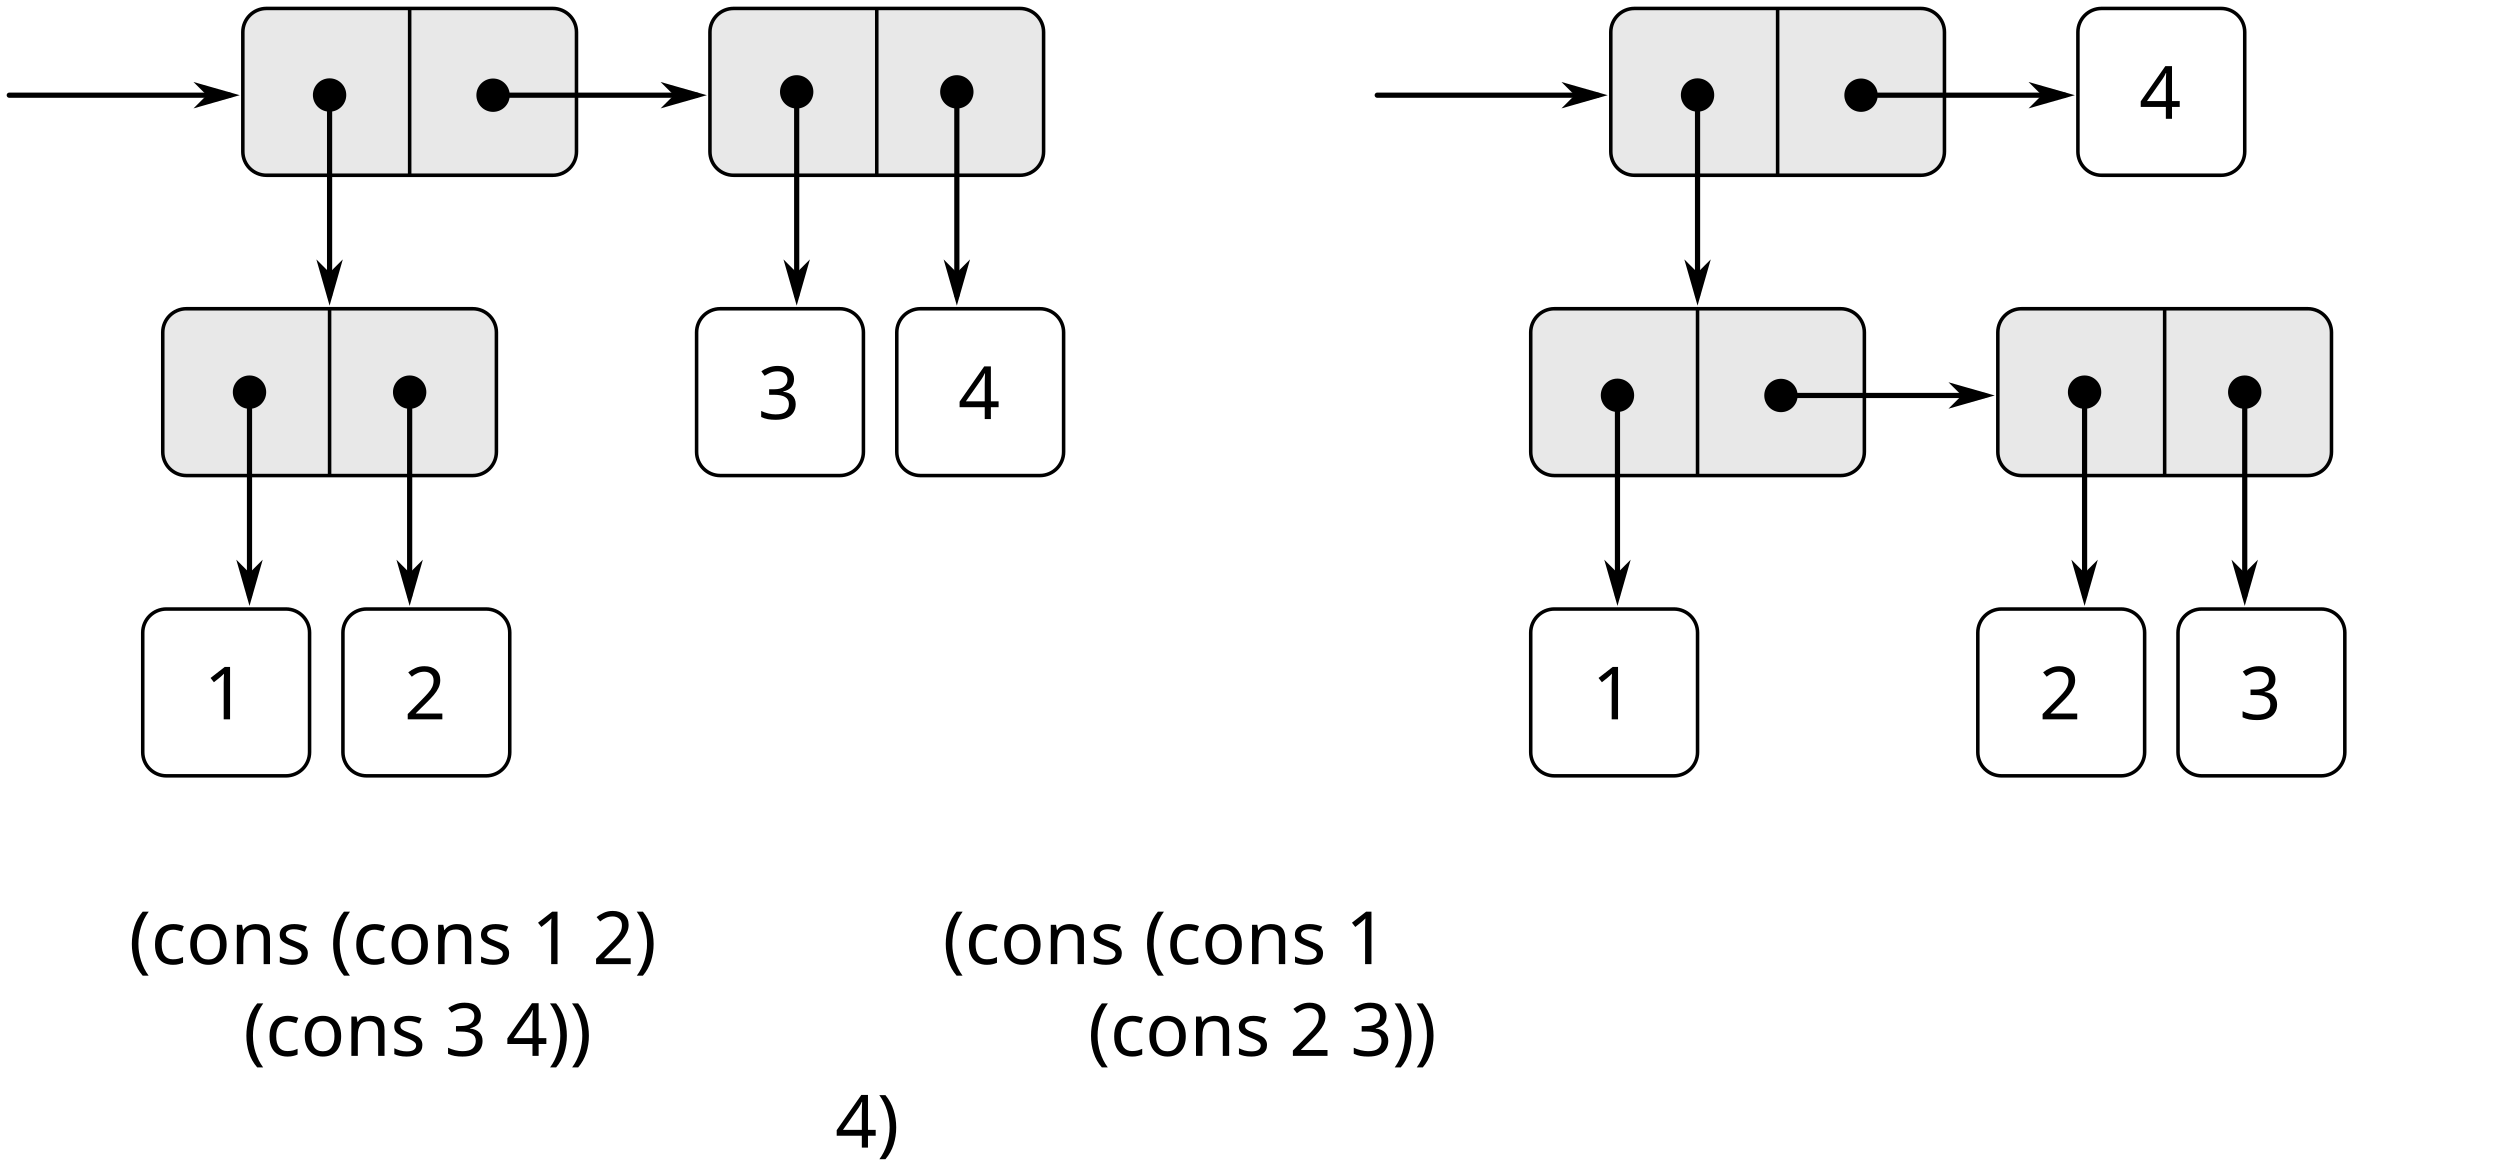
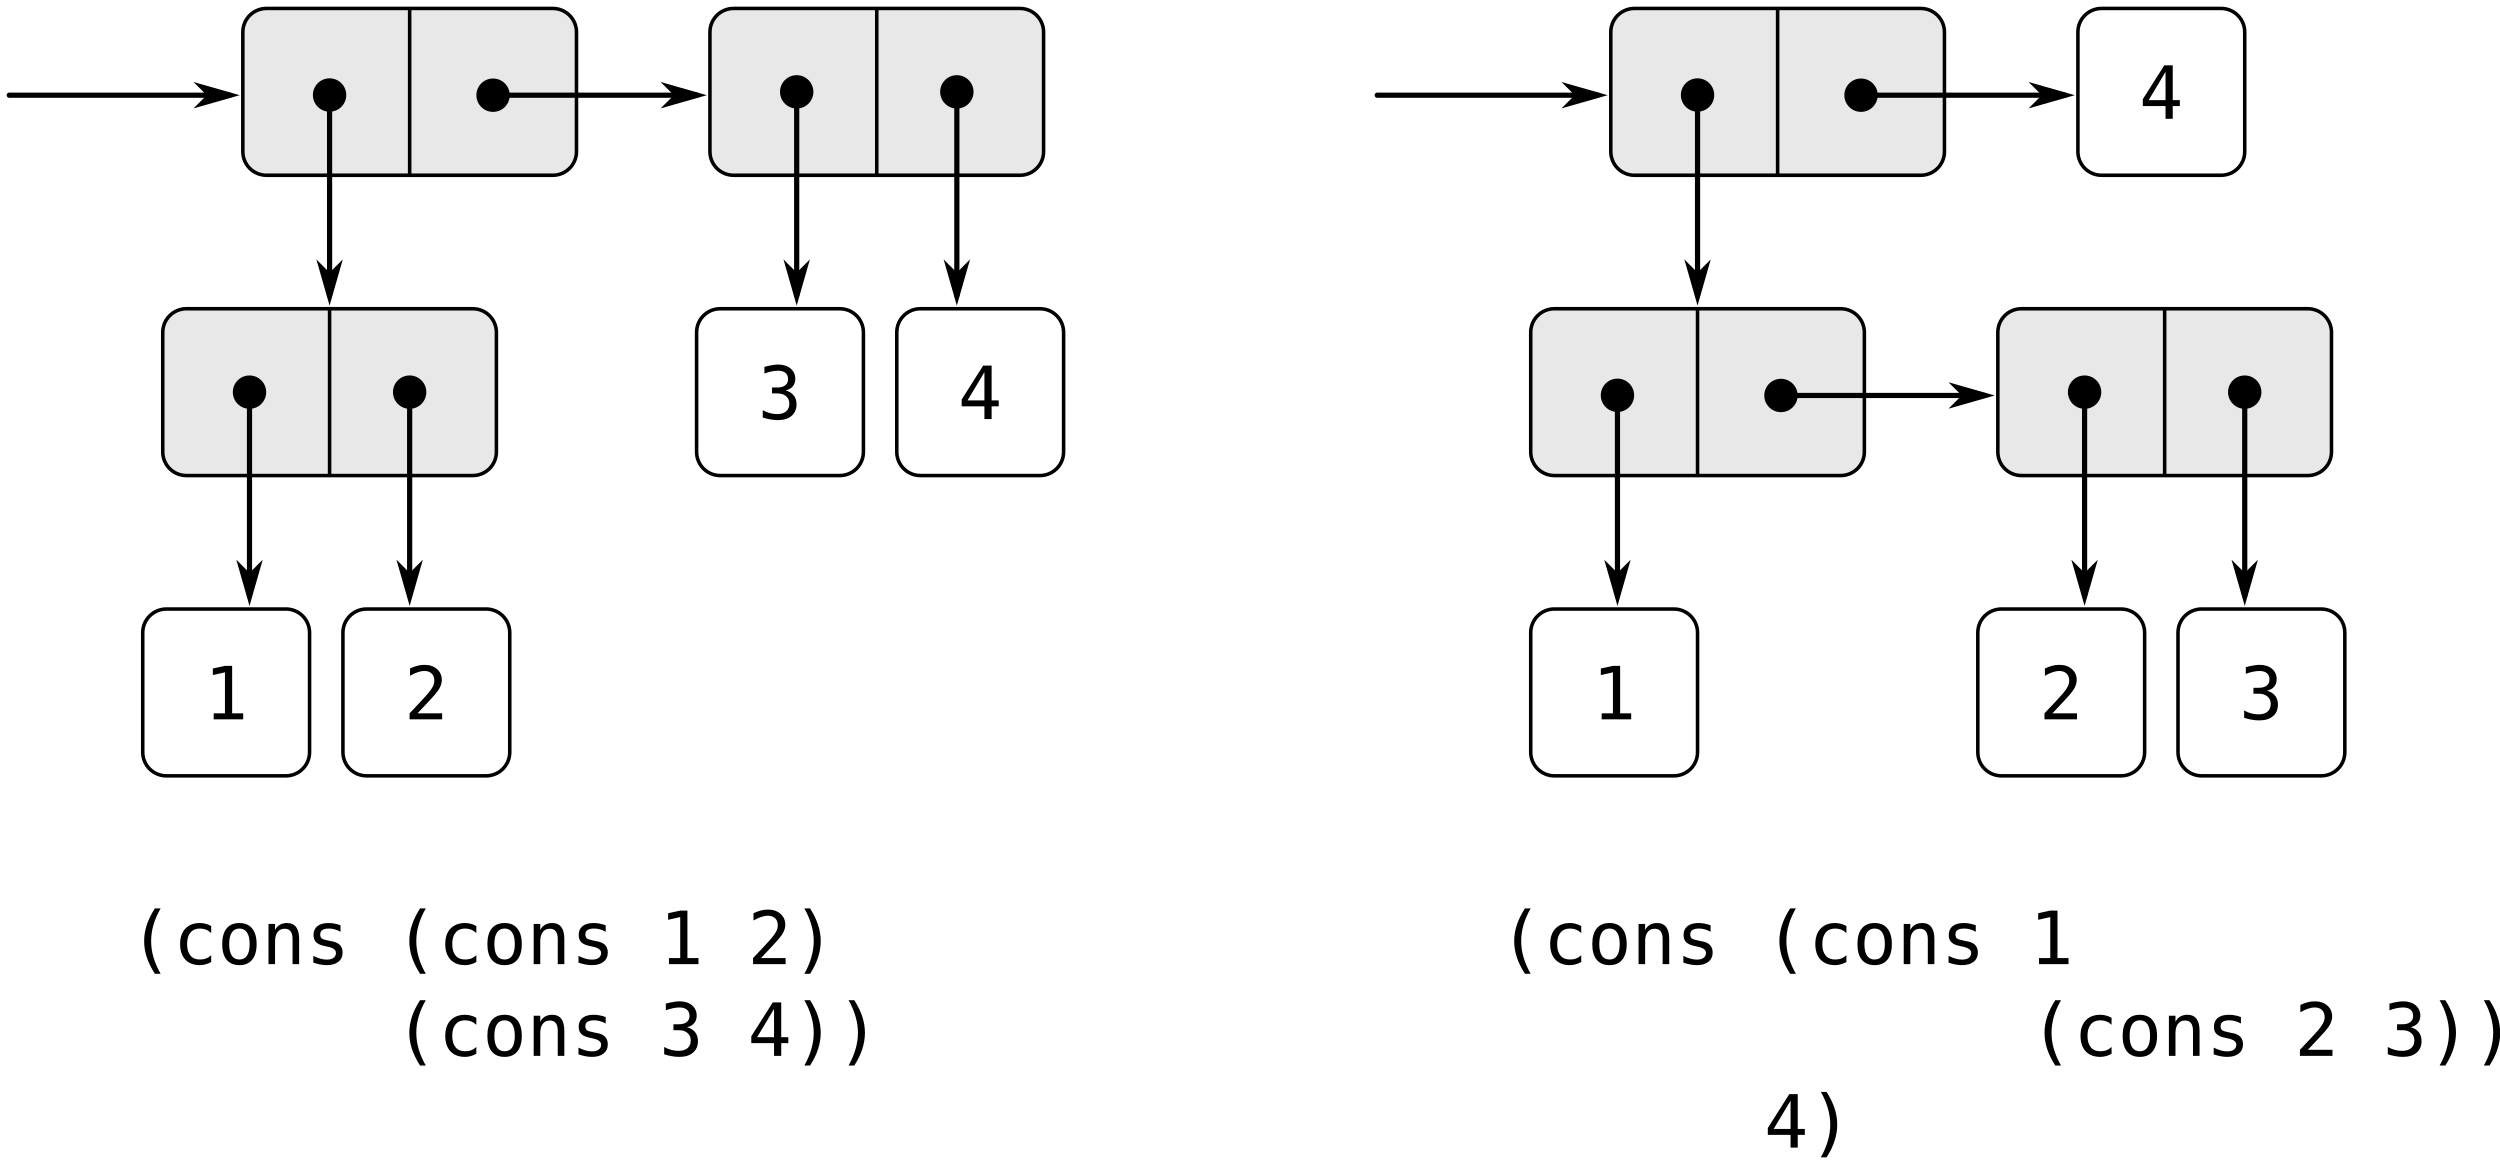
<svg xmlns="http://www.w3.org/2000/svg" width="374.644" height="175.202" id="svg2" version="1.1" style="display:inline">
  <defs id="defs4">
    <marker orient="auto" refY="0" refX="0" id="Arrow1Mstart" style="overflow:visible">
      <path id="path4565" d="M 0,0 5,-5 -12.5,0 5,5 0,0 z" style="fill-rule:evenodd;stroke:#000000;stroke-width:1pt;marker-start:none" transform="matrix(0.4,0,0,0.4,4,0)" />
    </marker>
    <marker orient="auto" refY="0" refX="0" id="Arrow1Lstart" style="overflow:visible">
      <path id="path4559" d="M 0,0 5,-5 -12.5,0 5,5 0,0 z" style="fill-rule:evenodd;stroke:#000000;stroke-width:1pt;marker-start:none" transform="matrix(0.8,0,0,0.8,10,0)" />
    </marker>
    <marker orient="auto" refY="0" refX="0" id="Arrow1Mstart-0" style="overflow:visible">
      <path id="path4565-7" d="M 0,0 5,-5 -12.5,0 5,5 0,0 z" style="fill-rule:evenodd;stroke:#000000;stroke-width:1pt;marker-start:none" transform="matrix(0.4,0,0,0.4,4,0)" />
    </marker>
    <marker orient="auto" refY="0" refX="0" id="Arrow1Mstart-9" style="overflow:visible">
      <path id="path4565-6" d="M 0,0 5,-5 -12.5,0 5,5 0,0 z" style="fill-rule:evenodd;stroke:#000000;stroke-width:1pt;marker-start:none" transform="matrix(0.4,0,0,0.4,4,0)" />
    </marker>
    <marker orient="auto" refY="0" refX="0" id="Arrow1Mstart-2" style="overflow:visible">
      <path id="path4565-4" d="M 0,0 5,-5 -12.5,0 5,5 0,0 z" style="fill-rule:evenodd;stroke:#000000;stroke-width:1pt;marker-start:none" transform="matrix(0.4,0,0,0.4,4,0)" />
    </marker>
    <marker orient="auto" refY="0" refX="0" id="Arrow1Mstart-3" style="overflow:visible">
      <path id="path4565-2" d="M 0,0 5,-5 -12.5,0 5,5 0,0 z" style="fill-rule:evenodd;stroke:#000000;stroke-width:1pt;marker-start:none" transform="matrix(0.4,0,0,0.4,4,0)" />
    </marker>
    <marker orient="auto" refY="0" refX="0" id="marker3340" style="overflow:visible">
      <path id="path3342" d="M 0,0 5,-5 -12.5,0 5,5 0,0 z" style="fill-rule:evenodd;stroke:#000000;stroke-width:1pt;marker-start:none" transform="matrix(0.4,0,0,0.4,4,0)" />
    </marker>
    <marker orient="auto" refY="0" refX="0" id="marker3344" style="overflow:visible">
      <path id="path3346" d="M 0,0 5,-5 -12.5,0 5,5 0,0 z" style="fill-rule:evenodd;stroke:#000000;stroke-width:1pt;marker-start:none" transform="matrix(0.4,0,0,0.4,4,0)" />
    </marker>
    <marker orient="auto" refY="0" refX="0" id="Arrow1Mstart-6" style="overflow:visible">
      <path id="path4565-9" d="M 0,0 5,-5 -12.5,0 5,5 0,0 z" style="fill-rule:evenodd;stroke:#000000;stroke-width:1pt;marker-start:none" transform="matrix(0.4,0,0,0.4,4,0)" />
    </marker>
    <marker orient="auto" refY="0" refX="0" id="marker3411" style="overflow:visible">
      <path id="path3413" d="M 0,0 5,-5 -12.5,0 5,5 0,0 z" style="fill-rule:evenodd;stroke:#000000;stroke-width:1pt;marker-start:none" transform="matrix(0.4,0,0,0.4,4,0)" />
    </marker>
    <marker orient="auto" refY="0" refX="0" id="marker3415" style="overflow:visible">
      <path id="path3417" d="M 0,0 5,-5 -12.5,0 5,5 0,0 z" style="fill-rule:evenodd;stroke:#000000;stroke-width:1pt;marker-start:none" transform="matrix(0.4,0,0,0.4,4,0)" />
    </marker>
    <marker orient="auto" refY="0" refX="0" id="Arrow1Mstart-8" style="overflow:visible">
      <path id="path4565-95" d="M 0,0 5,-5 -12.5,0 5,5 0,0 z" style="fill-rule:evenodd;stroke:#000000;stroke-width:1pt;marker-start:none" transform="matrix(0.4,0,0,0.4,4,0)" />
    </marker>
    <marker orient="auto" refY="0" refX="0" id="marker3505" style="overflow:visible">
      <path id="path3507" d="M 0,0 5,-5 -12.5,0 5,5 0,0 z" style="fill-rule:evenodd;stroke:#000000;stroke-width:1pt;marker-start:none" transform="matrix(0.4,0,0,0.4,4,0)" />
    </marker>
    <marker orient="auto" refY="0" refX="0" id="marker3509" style="overflow:visible">
      <path id="path3511" d="M 0,0 5,-5 -12.5,0 5,5 0,0 z" style="fill-rule:evenodd;stroke:#000000;stroke-width:1pt;marker-start:none" transform="matrix(0.4,0,0,0.4,4,0)" />
    </marker>
    <marker orient="auto" refY="0" refX="0" id="Arrow1Mstart-88" style="overflow:visible">
      <path id="path4565-45" d="M 0,0 5,-5 -12.5,0 5,5 0,0 z" style="fill-rule:evenodd;stroke:#000000;stroke-width:1pt;marker-start:none" transform="matrix(0.4,0,0,0.4,4,0)" />
    </marker>
    <marker orient="auto" refY="0" refX="0" id="Arrow1Mstart-33" style="overflow:visible">
      <path id="path4565-46" d="M 0,0 5,-5 -12.5,0 5,5 0,0 z" style="fill-rule:evenodd;stroke:#000000;stroke-width:1pt;marker-start:none" transform="matrix(0.4,0,0,0.4,4,0)" />
    </marker>
    <marker orient="auto" refY="0" refX="0" id="marker3610" style="overflow:visible">
      <path id="path3612" d="M 0,0 5,-5 -12.5,0 5,5 0,0 z" style="fill-rule:evenodd;stroke:#000000;stroke-width:1pt;marker-start:none" transform="matrix(0.4,0,0,0.4,4,0)" />
    </marker>
    <marker orient="auto" refY="0" refX="0" id="Arrow1Mstart-27" style="overflow:visible">
      <path id="path4565-91" d="M 0,0 5,-5 -12.5,0 5,5 0,0 z" style="fill-rule:evenodd;stroke:#000000;stroke-width:1pt;marker-start:none" transform="matrix(0.4,0,0,0.4,4,0)" />
    </marker>
    <marker orient="auto" refY="0" refX="0" id="marker3686" style="overflow:visible">
      <path id="path3688" d="M 0,0 5,-5 -12.5,0 5,5 0,0 z" style="fill-rule:evenodd;stroke:#000000;stroke-width:1pt;marker-start:none" transform="matrix(0.4,0,0,0.4,4,0)" />
    </marker>
    <marker orient="auto" refY="0" refX="0" id="marker3690" style="overflow:visible">
      <path id="path3692" d="M 0,0 5,-5 -12.5,0 5,5 0,0 z" style="fill-rule:evenodd;stroke:#000000;stroke-width:1pt;marker-start:none" transform="matrix(0.4,0,0,0.4,4,0)" />
    </marker>
    <marker orient="auto" refY="0" refX="0" id="Arrow1Mstart-1" style="overflow:visible">
      <path id="path4565-26" d="M 0,0 5,-5 -12.5,0 5,5 0,0 z" style="fill-rule:evenodd;stroke:#000000;stroke-width:1pt;marker-start:none" transform="matrix(0.4,0,0,0.4,4,0)" />
    </marker>
    <marker orient="auto" refY="0" refX="0" id="marker3750" style="overflow:visible">
      <path id="path3752" d="M 0,0 5,-5 -12.5,0 5,5 0,0 z" style="fill-rule:evenodd;stroke:#000000;stroke-width:1pt;marker-start:none" transform="matrix(0.4,0,0,0.4,4,0)" />
    </marker>
  </defs>
  <g id="layer5" transform="translate(-38.61024,-216.0964)">
    <rect style="fill:#e8e8e8;fill-opacity:1;stroke:#000000;stroke-width:0.531;stroke-linecap:round;stroke-linejoin:round;stroke-miterlimit:4;stroke-opacity:1;stroke-dasharray:none;stroke-dashoffset:0;display:inline" id="rect3794-7-1-0" width="50" height="25" x="75" y="217.362" rx="3.543" ry="3.543" />
    <rect style="fill:#e8e8e8;fill-opacity:1;stroke:#000000;stroke-width:0.531;stroke-linecap:round;stroke-linejoin:round;stroke-miterlimit:4;stroke-opacity:1;stroke-dasharray:none;stroke-dashoffset:0;display:inline" id="rect3794-7-1-0-3" width="50" height="25" x="280" y="217.362" rx="3.543" ry="3.543" />
    <rect style="fill:#e8e8e8;fill-opacity:1;stroke:#000000;stroke-width:0.531;stroke-linecap:round;stroke-linejoin:round;stroke-miterlimit:4;stroke-opacity:1;stroke-dasharray:none;stroke-dashoffset:0;display:inline" id="rect3794-7-1-0-0" width="50" height="25" x="145" y="217.362" rx="3.543" ry="3.543" />
    <rect style="fill:#e8e8e8;fill-opacity:1;stroke:#000000;stroke-width:0.531;stroke-linecap:round;stroke-linejoin:round;stroke-miterlimit:4;stroke-opacity:1;stroke-dasharray:none;stroke-dashoffset:0;display:inline" id="rect3794-7-1-0-0-6" width="50" height="25" x="63" y="262.362" rx="3.543" ry="3.543" />
    <rect style="fill:none;stroke:#000000;stroke-width:0.531;stroke-linecap:round;stroke-linejoin:round;stroke-miterlimit:4;stroke-opacity:1;stroke-dasharray:none;stroke-dashoffset:0;display:inline" id="rect3794-77-9-8-4" width="25" height="25" x="143" y="262.362" rx="3.543" ry="3.543" />
    <rect style="fill:none;stroke:#000000;stroke-width:0.531;stroke-linecap:round;stroke-linejoin:round;stroke-miterlimit:4;stroke-opacity:1;stroke-dasharray:none;stroke-dashoffset:0;display:inline" id="rect3794-77-9-48" width="25" height="25" x="173" y="262.362" rx="3.543" ry="3.543" />
    <rect style="fill:none;stroke:#000000;stroke-width:0.531;stroke-linecap:round;stroke-linejoin:round;stroke-miterlimit:4;stroke-opacity:1;stroke-dasharray:none;stroke-dashoffset:0;display:inline" id="rect3794-77-9-4-6" width="25" height="25" x="60" y="307.362" rx="3.543" ry="3.543" />
    <rect style="fill:none;stroke:#000000;stroke-width:0.531;stroke-linecap:round;stroke-linejoin:round;stroke-miterlimit:4;stroke-opacity:1;stroke-dasharray:none;stroke-dashoffset:0;display:inline" id="rect3794-77-9-5-4" width="25" height="25" x="90" y="307.362" rx="3.543" ry="3.543" />
    <rect style="fill:none;stroke:#000000;stroke-width:0.531;stroke-linecap:round;stroke-linejoin:round;stroke-miterlimit:4;stroke-opacity:1;stroke-dasharray:none;stroke-dashoffset:0;display:inline" id="rect3794-77-9" width="25" height="25" x="350" y="217.362" rx="3.543" ry="3.543" />
    <rect style="fill:#e8e8e8;fill-opacity:1;stroke:#000000;stroke-width:0.531;stroke-linecap:round;stroke-linejoin:round;stroke-miterlimit:4;stroke-opacity:1;stroke-dasharray:none;stroke-dashoffset:0;display:inline" id="rect3794-7-1-0-6" width="50" height="25" x="268" y="262.362" rx="3.543" ry="3.543" />
    <rect style="fill:#e8e8e8;fill-opacity:1;stroke:#000000;stroke-width:0.531;stroke-linecap:round;stroke-linejoin:round;stroke-miterlimit:4;stroke-opacity:1;stroke-dasharray:none;stroke-dashoffset:0;display:inline" id="rect3794-7-1-0-0-5" width="50" height="25" x="338" y="262.362" rx="3.543" ry="3.543" />
    <rect style="fill:none;stroke:#000000;stroke-width:0.531;stroke-linecap:round;stroke-linejoin:round;stroke-miterlimit:4;stroke-opacity:1;stroke-dasharray:none;stroke-dashoffset:0;display:inline" id="rect3794-77-9-4" width="25" height="25" x="268" y="307.362" rx="3.543" ry="3.543" />
    <rect style="fill:none;stroke:#000000;stroke-width:0.531;stroke-linecap:round;stroke-linejoin:round;stroke-miterlimit:4;stroke-opacity:1;stroke-dasharray:none;stroke-dashoffset:0;display:inline" id="rect3794-77-9-5" width="25" height="25" x="335" y="307.362" rx="3.543" ry="3.543" />
    <rect style="fill:none;stroke:#000000;stroke-width:0.531;stroke-linecap:round;stroke-linejoin:round;stroke-miterlimit:4;stroke-opacity:1;stroke-dasharray:none;stroke-dashoffset:0;display:inline" id="rect3794-77-9-8" width="25" height="25" x="365" y="307.362" rx="3.543" ry="3.543" />
  </g>
  <g id="layer2" style="display:inline" transform="translate(-38.61024,-216.0964)">
    <path transform="translate(-29.5,145.4726)" style="fill:#000000;fill-opacity:1;stroke:#000000;stroke-width:0;stroke-linecap:round;stroke-linejoin:round;stroke-miterlimit:4;stroke-opacity:1;stroke-dasharray:none;stroke-dashoffset:0;display:inline" id="path4491-4-7" d="m 120,84.862 c 0,1.381 -1.119,2.5 -2.5,2.5 -1.381,0 -2.5,-1.119 -2.5,-2.5 0,-1.381 1.119,-2.5 2.5,-2.5 1.381,0 2.5,1.119 2.5,2.5 z" />
    <path transform="translate(-5,145.5)" style="fill:#000000;fill-opacity:1;stroke:#000000;stroke-width:0;stroke-linecap:round;stroke-linejoin:round;stroke-miterlimit:4;stroke-opacity:1;stroke-dasharray:none;stroke-dashoffset:0;display:inline" id="path4491-44-0" d="m 120,84.862 c 0,1.381 -1.119,2.5 -2.5,2.5 -1.381,0 -2.5,-1.119 -2.5,-2.5 0,-1.381 1.119,-2.5 2.5,-2.5 1.381,0 2.5,1.119 2.5,2.5 z" />
    <path style="fill:none;stroke:#000000;stroke-width:0.78;stroke-linecap:round;stroke-linejoin:round;stroke-miterlimit:4;stroke-opacity:1;stroke-dasharray:none;marker-start:url(#Arrow1Mstart);display:inline" d="m 88,260.362 0,-28" id="path4554-5-0" />
    <path style="fill:none;stroke:#000000;stroke-width:0.78;stroke-linecap:round;stroke-linejoin:round;stroke-miterlimit:4;stroke-opacity:1;stroke-dasharray:none;marker-start:url(#Arrow1Mstart);display:inline" d="m 143,230.362 -28,0" id="path4554-5-2-3" />
    <path style="fill:none;stroke:#000000;stroke-width:0.78;stroke-linecap:round;stroke-linejoin:round;stroke-miterlimit:4;stroke-opacity:1;stroke-dasharray:none;marker-start:url(#Arrow1Mstart);display:inline" d="m 73,230.362 -33,0" id="path4554-9-4" />
    <path style="fill:none;stroke:#000000;stroke-width:0.78;stroke-linecap:round;stroke-linejoin:round;stroke-miterlimit:4;stroke-opacity:1;stroke-dasharray:none;marker-start:url(#Arrow1Mstart);display:inline" d="m 182,260.362 0,-28" id="path4554-5-0-2-6" />
    <path style="fill:none;stroke:#000000;stroke-width:0.78;stroke-linecap:round;stroke-linejoin:round;stroke-miterlimit:4;stroke-opacity:1;stroke-dasharray:none;marker-start:url(#Arrow1Mstart);display:inline" d="m 158,260.362 0,-28" id="path4554-5-0-2" />
    <path style="fill:none;stroke:#000000;stroke-width:0.78;stroke-linecap:round;stroke-linejoin:round;stroke-miterlimit:4;stroke-opacity:1;stroke-dasharray:none;marker-start:url(#Arrow1Mstart);display:inline" d="m 76,305.362 0,-28" id="path4554-5-0-2-2" />
    <path style="fill:none;stroke:#000000;stroke-width:0.78;stroke-linecap:round;stroke-linejoin:round;stroke-miterlimit:4;stroke-opacity:1;stroke-dasharray:none;marker-start:url(#Arrow1Mstart);display:inline" d="m 100,305.362 0,-28" id="path4554-5-0-2-6-9" />
    <path style="fill:none;stroke:#000000;stroke-width:0.78;stroke-linecap:round;stroke-linejoin:round;stroke-miterlimit:4;stroke-opacity:1;stroke-dasharray:none;marker-start:url(#Arrow1Mstart);display:inline" d="m 293,260.362 0,-28" id="path4554-5-0-9" />
    <path style="fill:none;stroke:#000000;stroke-width:0.78;stroke-linecap:round;stroke-linejoin:round;stroke-miterlimit:4;stroke-opacity:1;stroke-dasharray:none;marker-start:url(#Arrow1Mstart);display:inline" d="m 348,230.362 -28,0" id="path4554-5-2-3-8" />
    <path style="fill:none;stroke:#000000;stroke-width:0.78;stroke-linecap:round;stroke-linejoin:round;stroke-miterlimit:4;stroke-opacity:1;stroke-dasharray:none;marker-start:url(#Arrow1Mstart);display:inline" d="m 278,230.362 -33,0" id="path4554-9-4-6" />
    <path style="fill:none;stroke:#000000;stroke-width:0.531;stroke-linecap:butt;stroke-linejoin:miter;stroke-miterlimit:4;stroke-opacity:1;stroke-dasharray:none;display:inline" d="m 305,217.362 0,25" id="path4405-1-3-3" />
    <path style="fill:none;stroke:#000000;stroke-width:0.531;stroke-linecap:butt;stroke-linejoin:miter;stroke-miterlimit:4;stroke-opacity:1;stroke-dasharray:none;display:inline" d="m 170,217.362 0,25" id="path4405-1-3-8" />
    <path style="fill:none;stroke:#000000;stroke-width:0.531;stroke-linecap:butt;stroke-linejoin:miter;stroke-miterlimit:4;stroke-opacity:1;stroke-dasharray:none;display:inline" d="m 100,217.362 0,25" id="path4405-1-3" />
    <path style="fill:none;stroke:#000000;stroke-width:0.531;stroke-linecap:butt;stroke-linejoin:miter;stroke-miterlimit:4;stroke-opacity:1;stroke-dasharray:none;display:inline" d="m 88,262.362 0,25" id="path4405-1-3-8-1" />
    <path style="fill:none;stroke:#000000;stroke-width:0.531;stroke-linecap:butt;stroke-linejoin:miter;stroke-miterlimit:4;stroke-opacity:1;stroke-dasharray:none;display:inline" d="m 293,262.362 0,25" id="path4405-1-3-84" />
    <path style="fill:none;stroke:#000000;stroke-width:0.531;stroke-linecap:butt;stroke-linejoin:miter;stroke-miterlimit:4;stroke-opacity:1;stroke-dasharray:none;display:inline" d="m 363,262.362 0,25" id="path4405-1-3-8-6" />
    <path style="fill:none;stroke:#000000;stroke-width:0.78;stroke-linecap:round;stroke-linejoin:round;stroke-miterlimit:4;stroke-opacity:1;stroke-dasharray:none;marker-start:url(#Arrow1Mstart);display:inline" d="m 281,305.362 0,-28" id="path4554-5-0-7" />
    <path style="fill:none;stroke:#000000;stroke-width:0.78;stroke-linecap:round;stroke-linejoin:round;stroke-miterlimit:4;stroke-opacity:1;stroke-dasharray:none;marker-start:url(#Arrow1Mstart);display:inline" d="m 336,275.362 -28,0" id="path4554-5-2-3-2" />
    <path style="fill:none;stroke:#000000;stroke-width:0.78;stroke-linecap:round;stroke-linejoin:round;stroke-miterlimit:4;stroke-opacity:1;stroke-dasharray:none;marker-start:url(#Arrow1Mstart);display:inline" d="m 351,305.362 0,-28" id="path4554-5-0-2-26" />
    <path style="fill:none;stroke:#000000;stroke-width:0.78;stroke-linecap:round;stroke-linejoin:round;stroke-miterlimit:4;stroke-opacity:1;stroke-dasharray:none;marker-start:url(#Arrow1Mstart);display:inline" d="m 375,305.362 0,-28" id="path4554-5-0-2-6-91" />
  </g>
  <g id="layer3" style="display:inline" transform="translate(-38.61024,-216.0964)">
    <path transform="translate(175.5,145.4726)" style="fill:#000000;fill-opacity:1;stroke:#000000;stroke-width:0;stroke-linecap:round;stroke-linejoin:round;stroke-miterlimit:4;stroke-opacity:1;stroke-dasharray:none;stroke-dashoffset:0;display:inline" id="path4491-4-7-3" d="m 120,84.862 c 0,1.381 -1.119,2.5 -2.5,2.5 -1.381,0 -2.5,-1.119 -2.5,-2.5 0,-1.381 1.119,-2.5 2.5,-2.5 1.381,0 2.5,1.119 2.5,2.5 z" />
    <path transform="translate(200,145.5)" style="fill:#000000;fill-opacity:1;stroke:#000000;stroke-width:0;stroke-linecap:round;stroke-linejoin:round;stroke-miterlimit:4;stroke-opacity:1;stroke-dasharray:none;stroke-dashoffset:0;display:inline" id="path4491-44-0-7" d="m 120,84.862 c 0,1.381 -1.119,2.5 -2.5,2.5 -1.381,0 -2.5,-1.119 -2.5,-2.5 0,-1.381 1.119,-2.5 2.5,-2.5 1.381,0 2.5,1.119 2.5,2.5 z" />
    <path transform="translate(163.5,190.4726)" style="fill:#000000;fill-opacity:1;stroke:#000000;stroke-width:0;stroke-linecap:round;stroke-linejoin:round;stroke-miterlimit:4;stroke-opacity:1;stroke-dasharray:none;stroke-dashoffset:0;display:inline" id="path4491-4-7-6" d="m 120,84.862 c 0,1.381 -1.119,2.5 -2.5,2.5 -1.381,0 -2.5,-1.119 -2.5,-2.5 0,-1.381 1.119,-2.5 2.5,-2.5 1.381,0 2.5,1.119 2.5,2.5 z" />
    <path transform="translate(188,190.5)" style="fill:#000000;fill-opacity:1;stroke:#000000;stroke-width:0;stroke-linecap:round;stroke-linejoin:round;stroke-miterlimit:4;stroke-opacity:1;stroke-dasharray:none;stroke-dashoffset:0;display:inline" id="path4491-44-0-6" d="m 120,84.862 c 0,1.381 -1.119,2.5 -2.5,2.5 -1.381,0 -2.5,-1.119 -2.5,-2.5 0,-1.381 1.119,-2.5 2.5,-2.5 1.381,0 2.5,1.119 2.5,2.5 z" />
-     <text xml:space="preserve" style="font-size:11px;font-style:normal;font-variant:normal;font-weight:normal;font-stretch:normal;line-height:125%;letter-spacing:0px;word-spacing:0px;fill:#000000;fill-opacity:1;stroke:none;font-family:Inconsolata LGC;-inkscape-font-specification:Inconsolata LGC" x="277.179" y="323.898" id="text3007-0-2">
-       <tspan id="tspan3009-8-5" x="277.179" y="323.898" style="font-weight:normal;-inkscape-font-specification:Inconsolata LGC">1</tspan>
+     <text xml:space="preserve" style="font-size:11px;font-style:normal;font-variant:normal;font-weight:normal;font-stretch:normal;line-height:125%;letter-spacing:0px;word-spacing:0px;fill:#000000;fill-opacity:1;stroke:none;font-family:Inconsolata;-inkscape-font-specification:Inconsolata" x="277.179" y="323.898" id="text3007-0-2">
+       <tspan id="tspan3009-8-5" x="277.179" y="323.898" style="font-weight:normal;-inkscape-font-specification:Inconsolata">1</tspan>
    </text>
-     <text xml:space="preserve" style="font-size:11px;font-style:normal;font-variant:normal;font-weight:normal;font-stretch:normal;line-height:125%;letter-spacing:0px;word-spacing:0px;fill:#000000;fill-opacity:1;stroke:none;font-family:Inconsolata LGC;-inkscape-font-specification:Inconsolata LGC" x="359.179" y="233.898" id="text3007-0">
-       <tspan id="tspan3009-8" x="359.179" y="233.898" style="font-weight:normal;-inkscape-font-specification:Inconsolata LGC">4</tspan>
+     <text xml:space="preserve" style="font-size:11px;font-style:normal;font-variant:normal;font-weight:normal;font-stretch:normal;line-height:125%;letter-spacing:0px;word-spacing:0px;fill:#000000;fill-opacity:1;stroke:none;font-family:Inconsolata;-inkscape-font-specification:Inconsolata" x="359.179" y="233.898" id="text3007-0">
+       <tspan id="tspan3009-8" x="359.179" y="233.898" style="font-weight:normal;-inkscape-font-specification:Inconsolata">4</tspan>
    </text>
    <path transform="translate(233.5,190)" style="fill:#000000;fill-opacity:1;stroke:#000000;stroke-width:0;stroke-linecap:round;stroke-linejoin:round;stroke-miterlimit:4;stroke-opacity:1;stroke-dasharray:none;stroke-dashoffset:0;display:inline" id="path4491-4-7-37-2" d="m 120,84.862 c 0,1.381 -1.119,2.5 -2.5,2.5 -1.381,0 -2.5,-1.119 -2.5,-2.5 0,-1.381 1.119,-2.5 2.5,-2.5 1.381,0 2.5,1.119 2.5,2.5 z" />
    <path transform="translate(257.5,190)" style="fill:#000000;fill-opacity:1;stroke:#000000;stroke-width:0;stroke-linecap:round;stroke-linejoin:round;stroke-miterlimit:4;stroke-opacity:1;stroke-dasharray:none;stroke-dashoffset:0;display:inline" id="path4491-44-0-8-5" d="m 120,84.862 c 0,1.381 -1.119,2.5 -2.5,2.5 -1.381,0 -2.5,-1.119 -2.5,-2.5 0,-1.381 1.119,-2.5 2.5,-2.5 1.381,0 2.5,1.119 2.5,2.5 z" />
-     <text xml:space="preserve" style="font-size:11px;font-style:normal;font-variant:normal;font-weight:normal;font-stretch:normal;line-height:125%;letter-spacing:0px;word-spacing:0px;fill:#000000;fill-opacity:1;stroke:none;font-family:Inconsolata LGC;-inkscape-font-specification:Inconsolata LGC" x="344.179" y="323.898" id="text3007-0-7">
-       <tspan id="tspan3009-8-52" x="344.179" y="323.898" style="font-weight:normal;-inkscape-font-specification:Inconsolata LGC">2</tspan>
+     <text xml:space="preserve" style="font-size:11px;font-style:normal;font-variant:normal;font-weight:normal;font-stretch:normal;line-height:125%;letter-spacing:0px;word-spacing:0px;fill:#000000;fill-opacity:1;stroke:none;font-family:Inconsolata;-inkscape-font-specification:Inconsolata" x="344.179" y="323.898" id="text3007-0-7">
+       <tspan id="tspan3009-8-52" x="344.179" y="323.898" style="font-weight:normal;-inkscape-font-specification:Inconsolata">2</tspan>
    </text>
-     <text xml:space="preserve" style="font-size:11px;font-style:normal;font-variant:normal;font-weight:normal;font-stretch:normal;line-height:125%;letter-spacing:0px;word-spacing:0px;fill:#000000;fill-opacity:1;stroke:none;font-family:Inconsolata LGC;-inkscape-font-specification:Inconsolata LGC" x="374.179" y="323.898" id="text3007-0-6">
-       <tspan id="tspan3009-8-6" x="374.179" y="323.898" style="font-weight:normal;-inkscape-font-specification:Inconsolata LGC">3</tspan>
+     <text xml:space="preserve" style="font-size:11px;font-style:normal;font-variant:normal;font-weight:normal;font-stretch:normal;line-height:125%;letter-spacing:0px;word-spacing:0px;fill:#000000;fill-opacity:1;stroke:none;font-family:Inconsolata;-inkscape-font-specification:Inconsolata" x="374.179" y="323.898" id="text3007-0-6">
+       <tspan id="tspan3009-8-6" x="374.179" y="323.898" style="font-weight:normal;-inkscape-font-specification:Inconsolata">3</tspan>
    </text>
    <path transform="translate(-41.5,190)" style="fill:#000000;fill-opacity:1;stroke:#000000;stroke-width:0;stroke-linecap:round;stroke-linejoin:round;stroke-miterlimit:4;stroke-opacity:1;stroke-dasharray:none;stroke-dashoffset:0;display:inline" id="path4491-4-7-37-7" d="m 120,84.862 c 0,1.381 -1.119,2.5 -2.5,2.5 -1.381,0 -2.5,-1.119 -2.5,-2.5 0,-1.381 1.119,-2.5 2.5,-2.5 1.381,0 2.5,1.119 2.5,2.5 z" />
    <path transform="translate(-17.5,190)" style="fill:#000000;fill-opacity:1;stroke:#000000;stroke-width:0;stroke-linecap:round;stroke-linejoin:round;stroke-miterlimit:4;stroke-opacity:1;stroke-dasharray:none;stroke-dashoffset:0;display:inline" id="path4491-44-0-8-2" d="m 120,84.862 c 0,1.381 -1.119,2.5 -2.5,2.5 -1.381,0 -2.5,-1.119 -2.5,-2.5 0,-1.381 1.119,-2.5 2.5,-2.5 1.381,0 2.5,1.119 2.5,2.5 z" />
    <path transform="translate(40.5,145)" style="fill:#000000;fill-opacity:1;stroke:#000000;stroke-width:0;stroke-linecap:round;stroke-linejoin:round;stroke-miterlimit:4;stroke-opacity:1;stroke-dasharray:none;stroke-dashoffset:0;display:inline" id="path4491-4-7-37" d="m 120,84.862 c 0,1.381 -1.119,2.5 -2.5,2.5 -1.381,0 -2.5,-1.119 -2.5,-2.5 0,-1.381 1.119,-2.5 2.5,-2.5 1.381,0 2.5,1.119 2.5,2.5 z" />
    <path transform="translate(64.5,145)" style="fill:#000000;fill-opacity:1;stroke:#000000;stroke-width:0;stroke-linecap:round;stroke-linejoin:round;stroke-miterlimit:4;stroke-opacity:1;stroke-dasharray:none;stroke-dashoffset:0;display:inline" id="path4491-44-0-8" d="m 120,84.862 c 0,1.381 -1.119,2.5 -2.5,2.5 -1.381,0 -2.5,-1.119 -2.5,-2.5 0,-1.381 1.119,-2.5 2.5,-2.5 1.381,0 2.5,1.119 2.5,2.5 z" />
-     <text xml:space="preserve" style="font-size:11px;font-style:normal;font-variant:normal;font-weight:normal;font-stretch:normal;line-height:125%;letter-spacing:0px;word-spacing:0px;fill:#000000;fill-opacity:1;stroke:none;font-family:Inconsolata LGC;-inkscape-font-specification:Inconsolata LGC" x="152.179" y="278.898" id="text3007-0-6-7">
-       <tspan id="tspan3009-8-6-4" x="152.179" y="278.898" style="font-weight:normal;-inkscape-font-specification:Inconsolata LGC">3</tspan>
+     <text xml:space="preserve" style="font-size:11px;font-style:normal;font-variant:normal;font-weight:normal;font-stretch:normal;line-height:125%;letter-spacing:0px;word-spacing:0px;fill:#000000;fill-opacity:1;stroke:none;font-family:Inconsolata;-inkscape-font-specification:Inconsolata" x="152.179" y="278.898" id="text3007-0-6-7">
+       <tspan id="tspan3009-8-6-4" x="152.179" y="278.898" style="font-weight:normal;-inkscape-font-specification:Inconsolata">3</tspan>
    </text>
-     <text xml:space="preserve" style="font-size:11px;font-style:normal;font-variant:normal;font-weight:normal;font-stretch:normal;line-height:125%;letter-spacing:0px;word-spacing:0px;fill:#000000;fill-opacity:1;stroke:none;font-family:Inconsolata LGC;-inkscape-font-specification:Inconsolata LGC" x="182.179" y="278.898" id="text3007-0-3">
-       <tspan id="tspan3009-8-3" x="182.179" y="278.898" style="font-weight:normal;-inkscape-font-specification:Inconsolata LGC">4</tspan>
+     <text xml:space="preserve" style="font-size:11px;font-style:normal;font-variant:normal;font-weight:normal;font-stretch:normal;line-height:125%;letter-spacing:0px;word-spacing:0px;fill:#000000;fill-opacity:1;stroke:none;font-family:Inconsolata;-inkscape-font-specification:Inconsolata" x="182.179" y="278.898" id="text3007-0-3">
+       <tspan id="tspan3009-8-3" x="182.179" y="278.898" style="font-weight:normal;-inkscape-font-specification:Inconsolata">4</tspan>
    </text>
-     <text xml:space="preserve" style="font-size:11px;font-style:normal;font-variant:normal;font-weight:normal;font-stretch:normal;line-height:125%;letter-spacing:0px;word-spacing:0px;fill:#000000;fill-opacity:1;stroke:none;font-family:Inconsolata LGC;-inkscape-font-specification:Inconsolata LGC" x="69.179" y="323.898" id="text3007-0-2-1">
-       <tspan id="tspan3009-8-5-5" x="69.179" y="323.898" style="font-weight:normal;-inkscape-font-specification:Inconsolata LGC">1</tspan>
+     <text xml:space="preserve" style="font-size:11px;font-style:normal;font-variant:normal;font-weight:normal;font-stretch:normal;line-height:125%;letter-spacing:0px;word-spacing:0px;fill:#000000;fill-opacity:1;stroke:none;font-family:Inconsolata;-inkscape-font-specification:Inconsolata" x="69.179" y="323.898" id="text3007-0-2-1">
+       <tspan id="tspan3009-8-5-5" x="69.179" y="323.898" style="font-weight:normal;-inkscape-font-specification:Inconsolata">1</tspan>
    </text>
-     <text xml:space="preserve" style="font-size:11px;font-style:normal;font-variant:normal;font-weight:normal;font-stretch:normal;line-height:125%;letter-spacing:0px;word-spacing:0px;fill:#000000;fill-opacity:1;stroke:none;font-family:Inconsolata LGC;-inkscape-font-specification:Inconsolata LGC" x="99.179" y="323.898" id="text3007-0-7-6">
-       <tspan id="tspan3009-8-52-6" x="99.179" y="323.898" style="font-weight:normal;-inkscape-font-specification:Inconsolata LGC">2</tspan>
+     <text xml:space="preserve" style="font-size:11px;font-style:normal;font-variant:normal;font-weight:normal;font-stretch:normal;line-height:125%;letter-spacing:0px;word-spacing:0px;fill:#000000;fill-opacity:1;stroke:none;font-family:Inconsolata;-inkscape-font-specification:Inconsolata" x="99.179" y="323.898" id="text3007-0-7-6">
+       <tspan id="tspan3009-8-52-6" x="99.179" y="323.898" style="font-weight:normal;-inkscape-font-specification:Inconsolata">2</tspan>
    </text>
-     <text xml:space="preserve" style="font-size:11px;font-style:normal;font-variant:normal;font-weight:normal;font-stretch:normal;line-height:125%;letter-spacing:0px;word-spacing:0px;fill:#000000;fill-opacity:1;stroke:none;font-family:Inconsolata LGC;-inkscape-font-specification:Inconsolata LGC" x="57.93" y="360.576" id="text4089">
+     <text xml:space="preserve" style="font-size:11px;font-style:normal;font-variant:normal;font-weight:normal;font-stretch:normal;line-height:125%;letter-spacing:0px;word-spacing:0px;fill:#000000;fill-opacity:1;stroke:none;font-family:Inconsolata;-inkscape-font-specification:Inconsolata" x="57.93" y="360.576" id="text4089">
      <tspan id="tspan4091" x="57.93" y="360.576">(cons (cons 1 2)               (cons (cons 1</tspan>
      <tspan x="57.93" y="374.326" id="tspan4093">      (cons 3 4))                          (cons 2 3))</tspan>
      <tspan x="57.93" y="388.076" id="tspan4095">                                     4)</tspan>
    </text>
  </g>
</svg>
